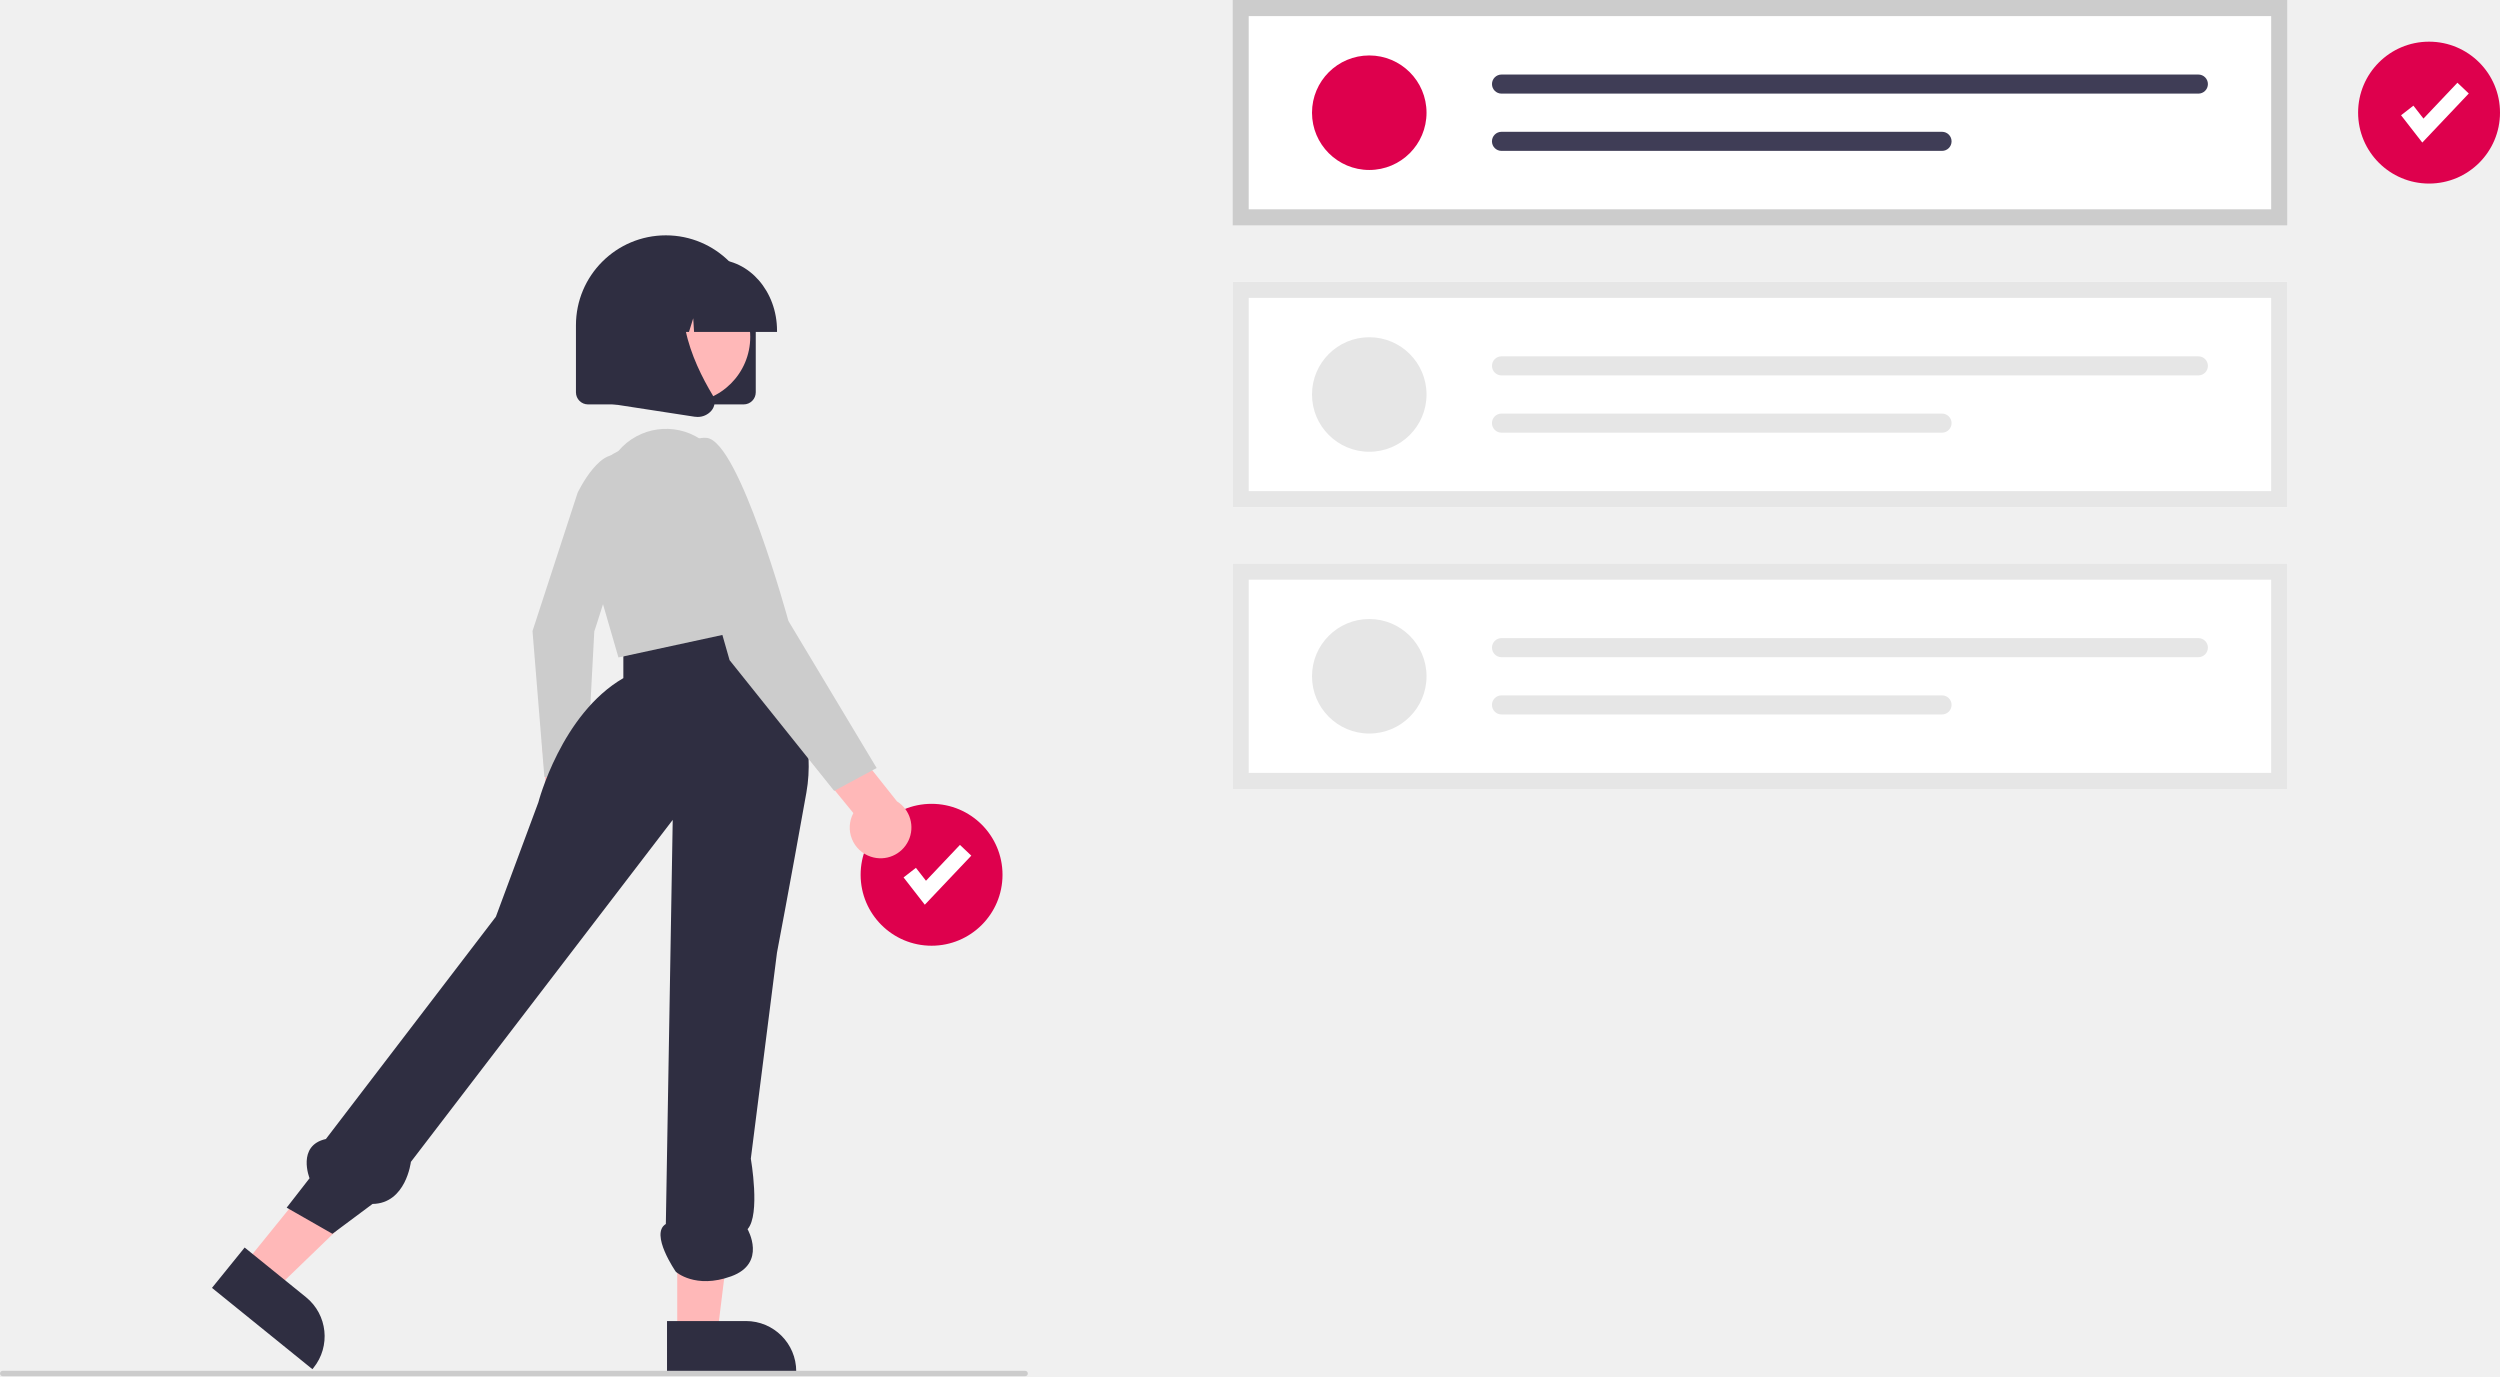
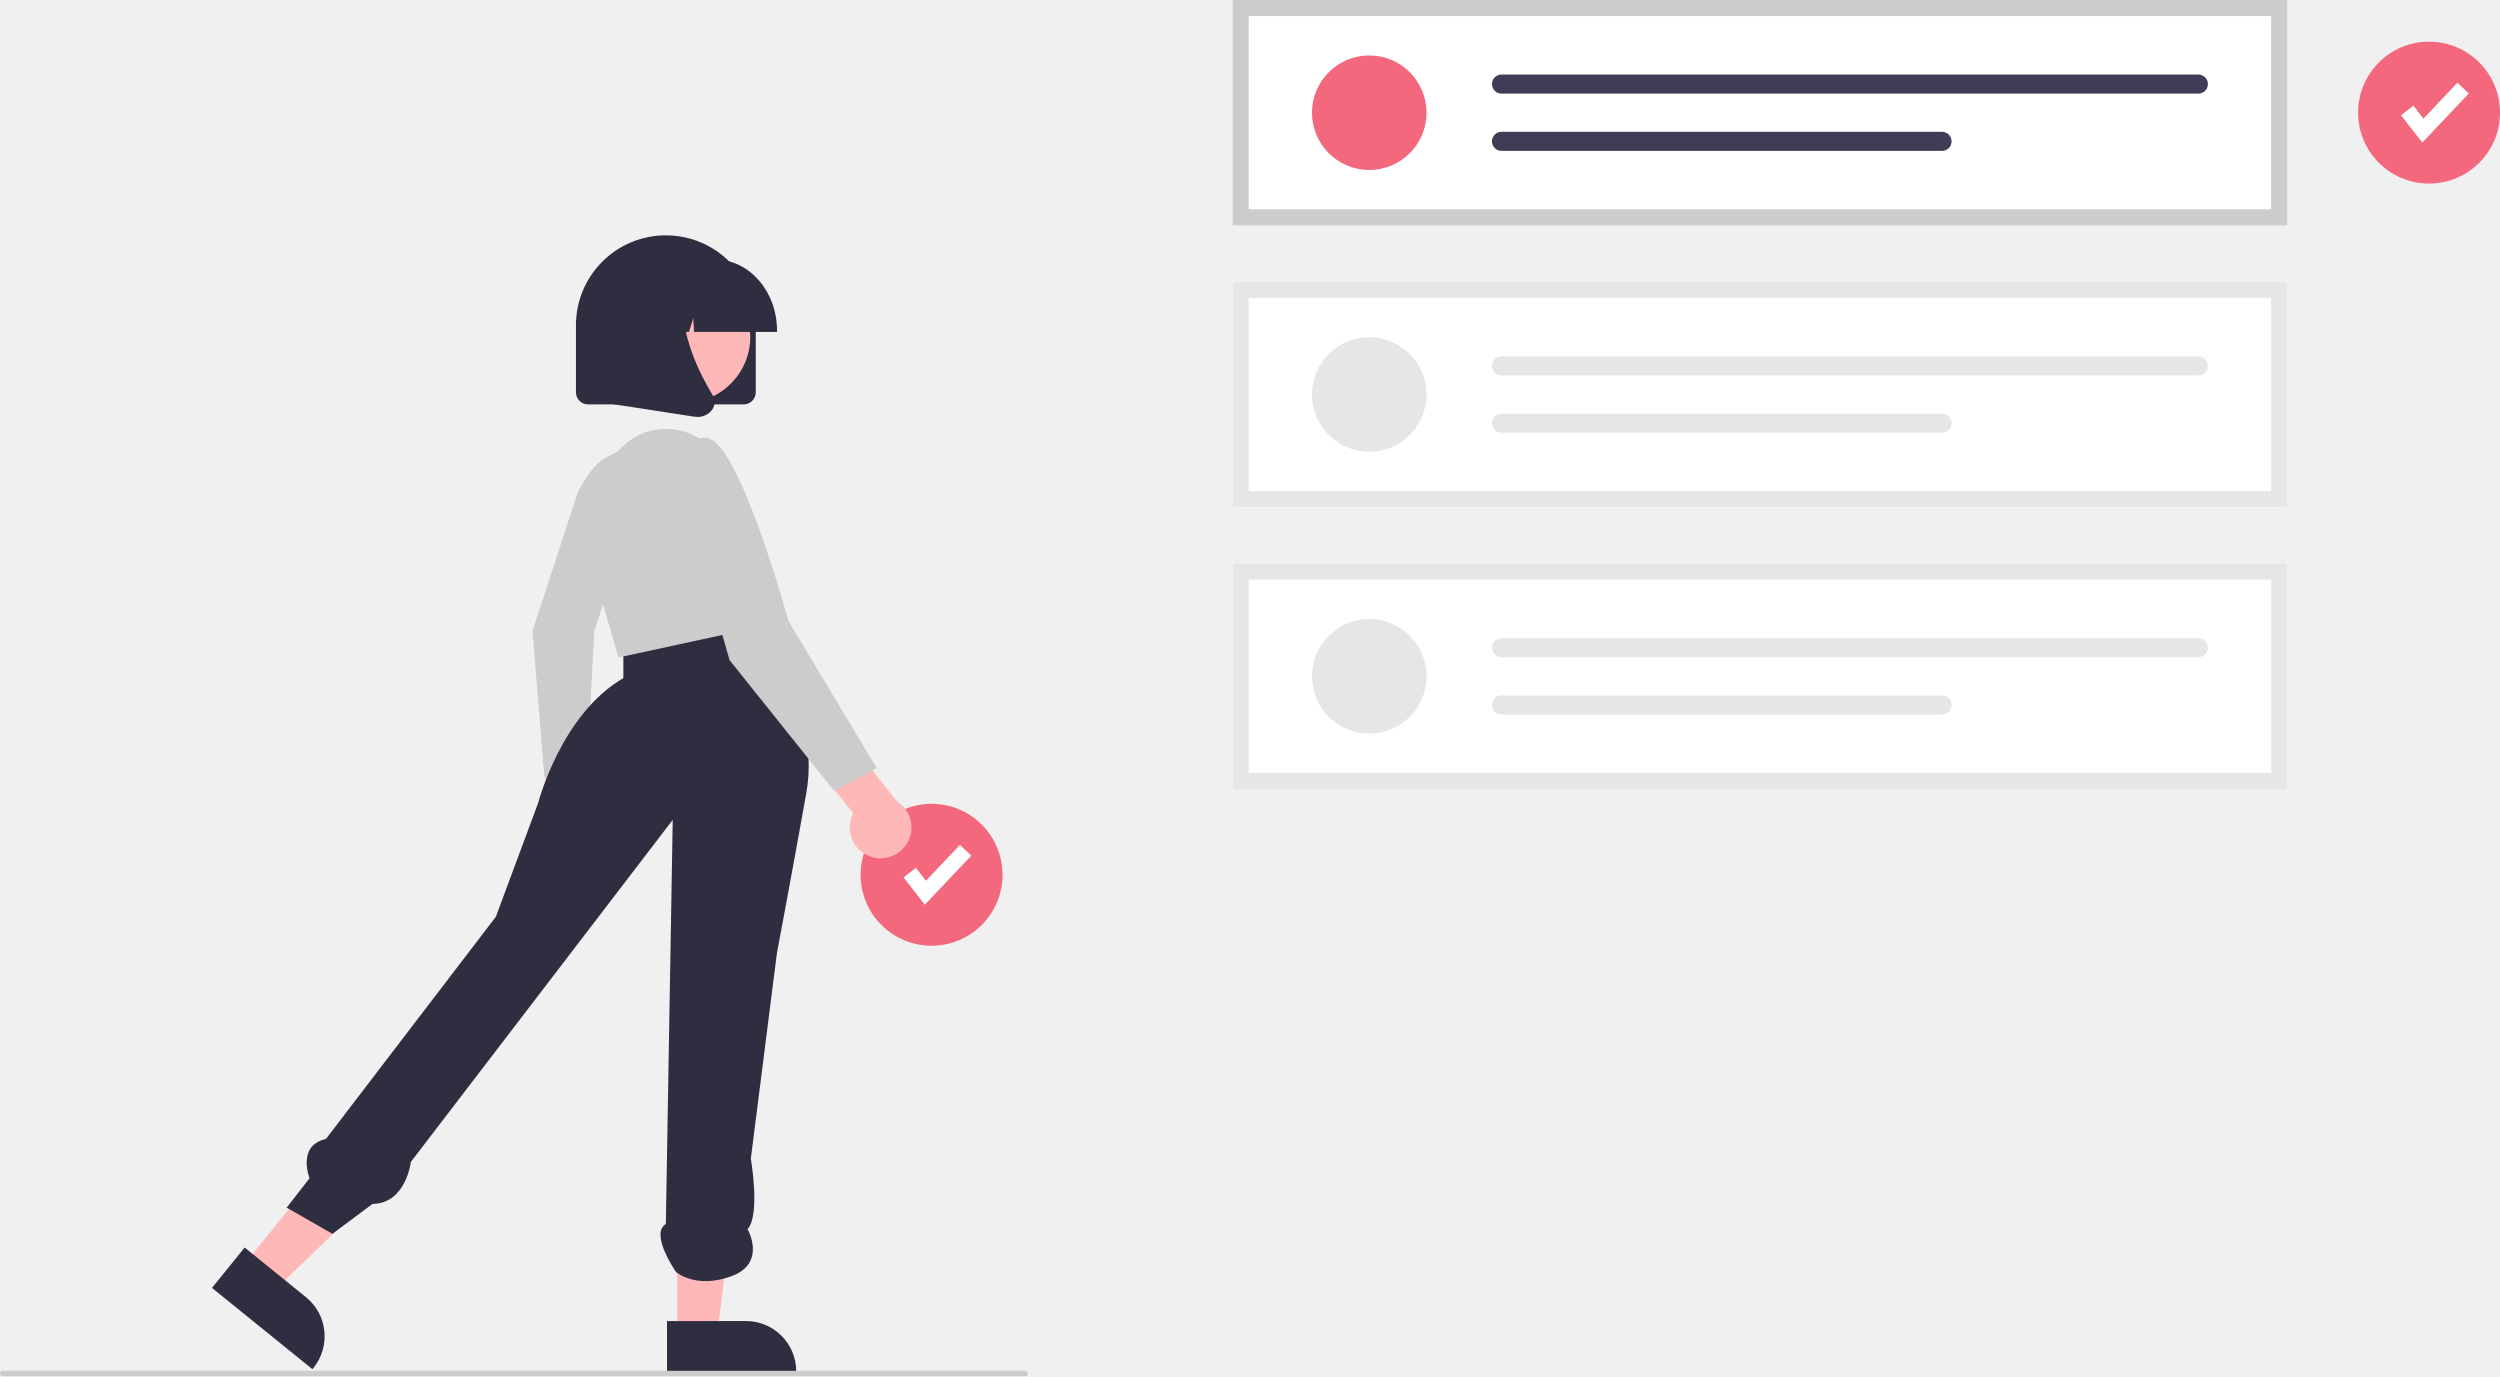
<svg xmlns="http://www.w3.org/2000/svg" id="a1a48bd0-b94d-454b-8aaf-a1478b85e7f7" data-name="Layer 1" width="931.563" height="512.801" viewBox="0 0 931.563 512.801">
-   <circle cx="347.127" cy="325.964" r="26.436" fill="#de004d" />
+   <circle cx="347.127" cy="325.964" r="26.436" fill="#f3687d" />
  <polygon points="344.607 337.123 336.695 326.95 341.296 323.371 345.043 328.188 357.699 314.827 361.932 318.837 344.607 337.123" fill="#fff" />
  <path d="M986.018,278.199h-393v-84h393Z" transform="translate(-133.7185 -194.199)" fill="#fff" />
-   <circle cx="510.223" cy="42" r="21.338" fill="#de004d" />
+   <circle cx="510.223" cy="42" r="21.338" fill="#f3687d" />
  <path d="M693.224,221.973a3.556,3.556,0,0,0,0,7.113H952.883a3.556,3.556,0,0,0,0-7.113Z" transform="translate(-133.7185 -194.199)" fill="#3f3d56" />
  <path d="M693.224,243.312a3.556,3.556,0,0,0-.015,7.113H857.368a3.556,3.556,0,1,0,0-7.113Z" transform="translate(-133.7185 -194.199)" fill="#3f3d56" />
  <path d="M986.018,278.199h-393v-84h393Zm-387-6h381v-72h-381Z" transform="translate(-133.7185 -194.199)" fill="#ccc" />
  <path d="M986.018,383.199h-393v-84h393Z" transform="translate(-133.7185 -194.199)" fill="#fff" />
  <circle cx="510.223" cy="147" r="21.338" fill="#e6e6e6" />
  <path d="M693.224,326.973a3.556,3.556,0,0,0,0,7.113H952.883a3.556,3.556,0,0,0,0-7.113Z" transform="translate(-133.7185 -194.199)" fill="#e6e6e6" />
  <path d="M693.224,348.312a3.556,3.556,0,0,0-.015,7.113H857.368a3.556,3.556,0,1,0,0-7.113Z" transform="translate(-133.7185 -194.199)" fill="#e6e6e6" />
  <path d="M986.018,383.199h-393v-84h393Zm-387-6h381v-72h-381Z" transform="translate(-133.7185 -194.199)" fill="#e6e6e6" />
  <path d="M986.018,488.199h-393v-84h393Z" transform="translate(-133.7185 -194.199)" fill="#fff" />
  <circle cx="510.223" cy="252" r="21.338" fill="#e6e6e6" />
  <path d="M693.224,431.973a3.556,3.556,0,0,0,0,7.113H952.883a3.556,3.556,0,0,0,0-7.113Z" transform="translate(-133.7185 -194.199)" fill="#e6e6e6" />
  <path d="M693.224,453.312a3.556,3.556,0,0,0-.015,7.113H857.368a3.556,3.556,0,1,0,0-7.113Z" transform="translate(-133.7185 -194.199)" fill="#e6e6e6" />
  <path d="M986.018,488.199h-393v-84h393Zm-387-6h381v-72h-381Z" transform="translate(-133.7185 -194.199)" fill="#e6e6e6" />
  <path d="M334.477,508.128a9.979,9.979,0,0,1,3.225-14.958L335.618,470.461l13.491-4.632,2.492,32.111a10.033,10.033,0,0,1-17.125,10.189Z" transform="translate(-133.7185 -194.199)" fill="#ffb8b8" />
  <path d="M348.96,377.791s9.258-19.43,17.485-12.595-11.279,64.285-11.279,64.285l-2.967,55.771-15.635-1.563-4.421-54.336Z" transform="translate(-133.7185 -194.199)" fill="#ccc" />
  <polygon points="91.056 471.047 102.662 480.442 144.423 440.146 127.294 426.28 91.056 471.047" fill="#ffb8b8" />
  <path d="M224.881,659.06l22.857,18.502.001.001a18.742,18.742,0,0,1,2.774,26.357l-.383.473-37.424-30.294Z" transform="translate(-133.7185 -194.199)" fill="#2f2e41" />
  <polygon points="252.357 497.127 267.289 497.127 274.393 439.53 252.354 439.531 252.357 497.127" fill="#ffb8b8" />
  <path d="M382.266,686.451l29.407-.001h.001a18.742,18.742,0,0,1,18.741,18.74v.609l-48.148.002Z" transform="translate(-133.7185 -194.199)" fill="#2f2e41" />
  <path d="M412.277,421.309s28.014,34.104,21.924,68.208-10.962,59.682-10.962,59.682l-9.744,76.734s3.654,20.898-1.218,26.283c0,0,7.308,12.693-6.09,17.565s-20.627-1.683-20.627-1.683-9.823-14.151-3.733-17.805l2.565-150.588L286.824,627.15s-1.793,15.503-14.295,15.668l-14.937,11.128-17.052-9.744,8.526-10.962s-4.872-12.18,6.09-14.616l63.336-82.824,15.834-42.63s8.526-32.886,31.668-46.284V432.631Z" transform="translate(-133.7185 -194.199)" fill="#2f2e41" />
  <path d="M364.167,362.236l0,0a23.258,23.258,0,0,1,30.656-4.328l1.012.675,0,0A89.778,89.778,0,0,1,416.851,401.853l4.561,24.937L364.167,439.19l-13.42-46.284a26.149,26.149,0,0,1,13.42-30.67Z" transform="translate(-133.7185 -194.199)" fill="#ccc" />
  <path d="M458.218,513.43a11.421,11.421,0,0,1-6.515-16.256l-16.514-20.21L445.023,463.933l22.92,28.869a11.483,11.483,0,0,1-9.725,20.628Z" transform="translate(-133.7185 -194.199)" fill="#ffb8b8" />
  <path d="M388.526,380.506s-3.654-24.36,8.526-23.142,30.45,68.208,30.45,68.208L460.388,480.382l-15.834,8.526-38.976-48.72Z" transform="translate(-133.7185 -194.199)" fill="#ccc" />
  <path d="M410.831,344.893h-58a4.505,4.505,0,0,1-4.5-4.5v-25a33.5,33.5,0,0,1,67,0v25A4.505,4.505,0,0,1,410.831,344.893Z" transform="translate(-133.7185 -194.199)" fill="#2f2e41" />
  <circle cx="254.996" cy="125.551" r="24.561" fill="#ffb8b8" />
  <path d="M423.256,317.893H392.346l-.317-5.092-1.585,5.092h-4.759l-.628-10.092-3.141,10.092h-9.209v-.5c0-14.612,10.361-26.5,23.096-26.5h4.358c12.735,0,23.096,11.888,23.096,26.5Z" transform="translate(-133.7185 -194.199)" fill="#2f2e41" />
  <path d="M393.626,349.56a7.436,7.436,0,0,1-1.128-.087l-36.791-5.667V305.486a14.76,14.76,0,0,1,14.76-14.76h25.74l-1.003,1.021C381.253,305.95,391.763,328.98,399.269,341.444a4.912,4.912,0,0,1-.499,5.821A6.684,6.684,0,0,1,393.626,349.56Z" transform="translate(-133.7185 -194.199)" fill="#2f2e41" />
-   <circle cx="905.127" cy="41.964" r="26.436" fill="#de004d" />
+   <circle cx="905.127" cy="41.964" r="26.436" fill="#f3687d" />
  <polygon points="902.607 53.123 894.695 42.95 899.296 39.371 903.043 44.188 915.699 30.827 919.932 34.837 902.607 53.123" fill="#fff" />
  <path d="M515.718,707h-381a1,1,0,1,1,0-2h381a1,1,0,0,1,0,2Z" transform="translate(-133.7185 -194.199)" fill="#ccc" />
</svg>
